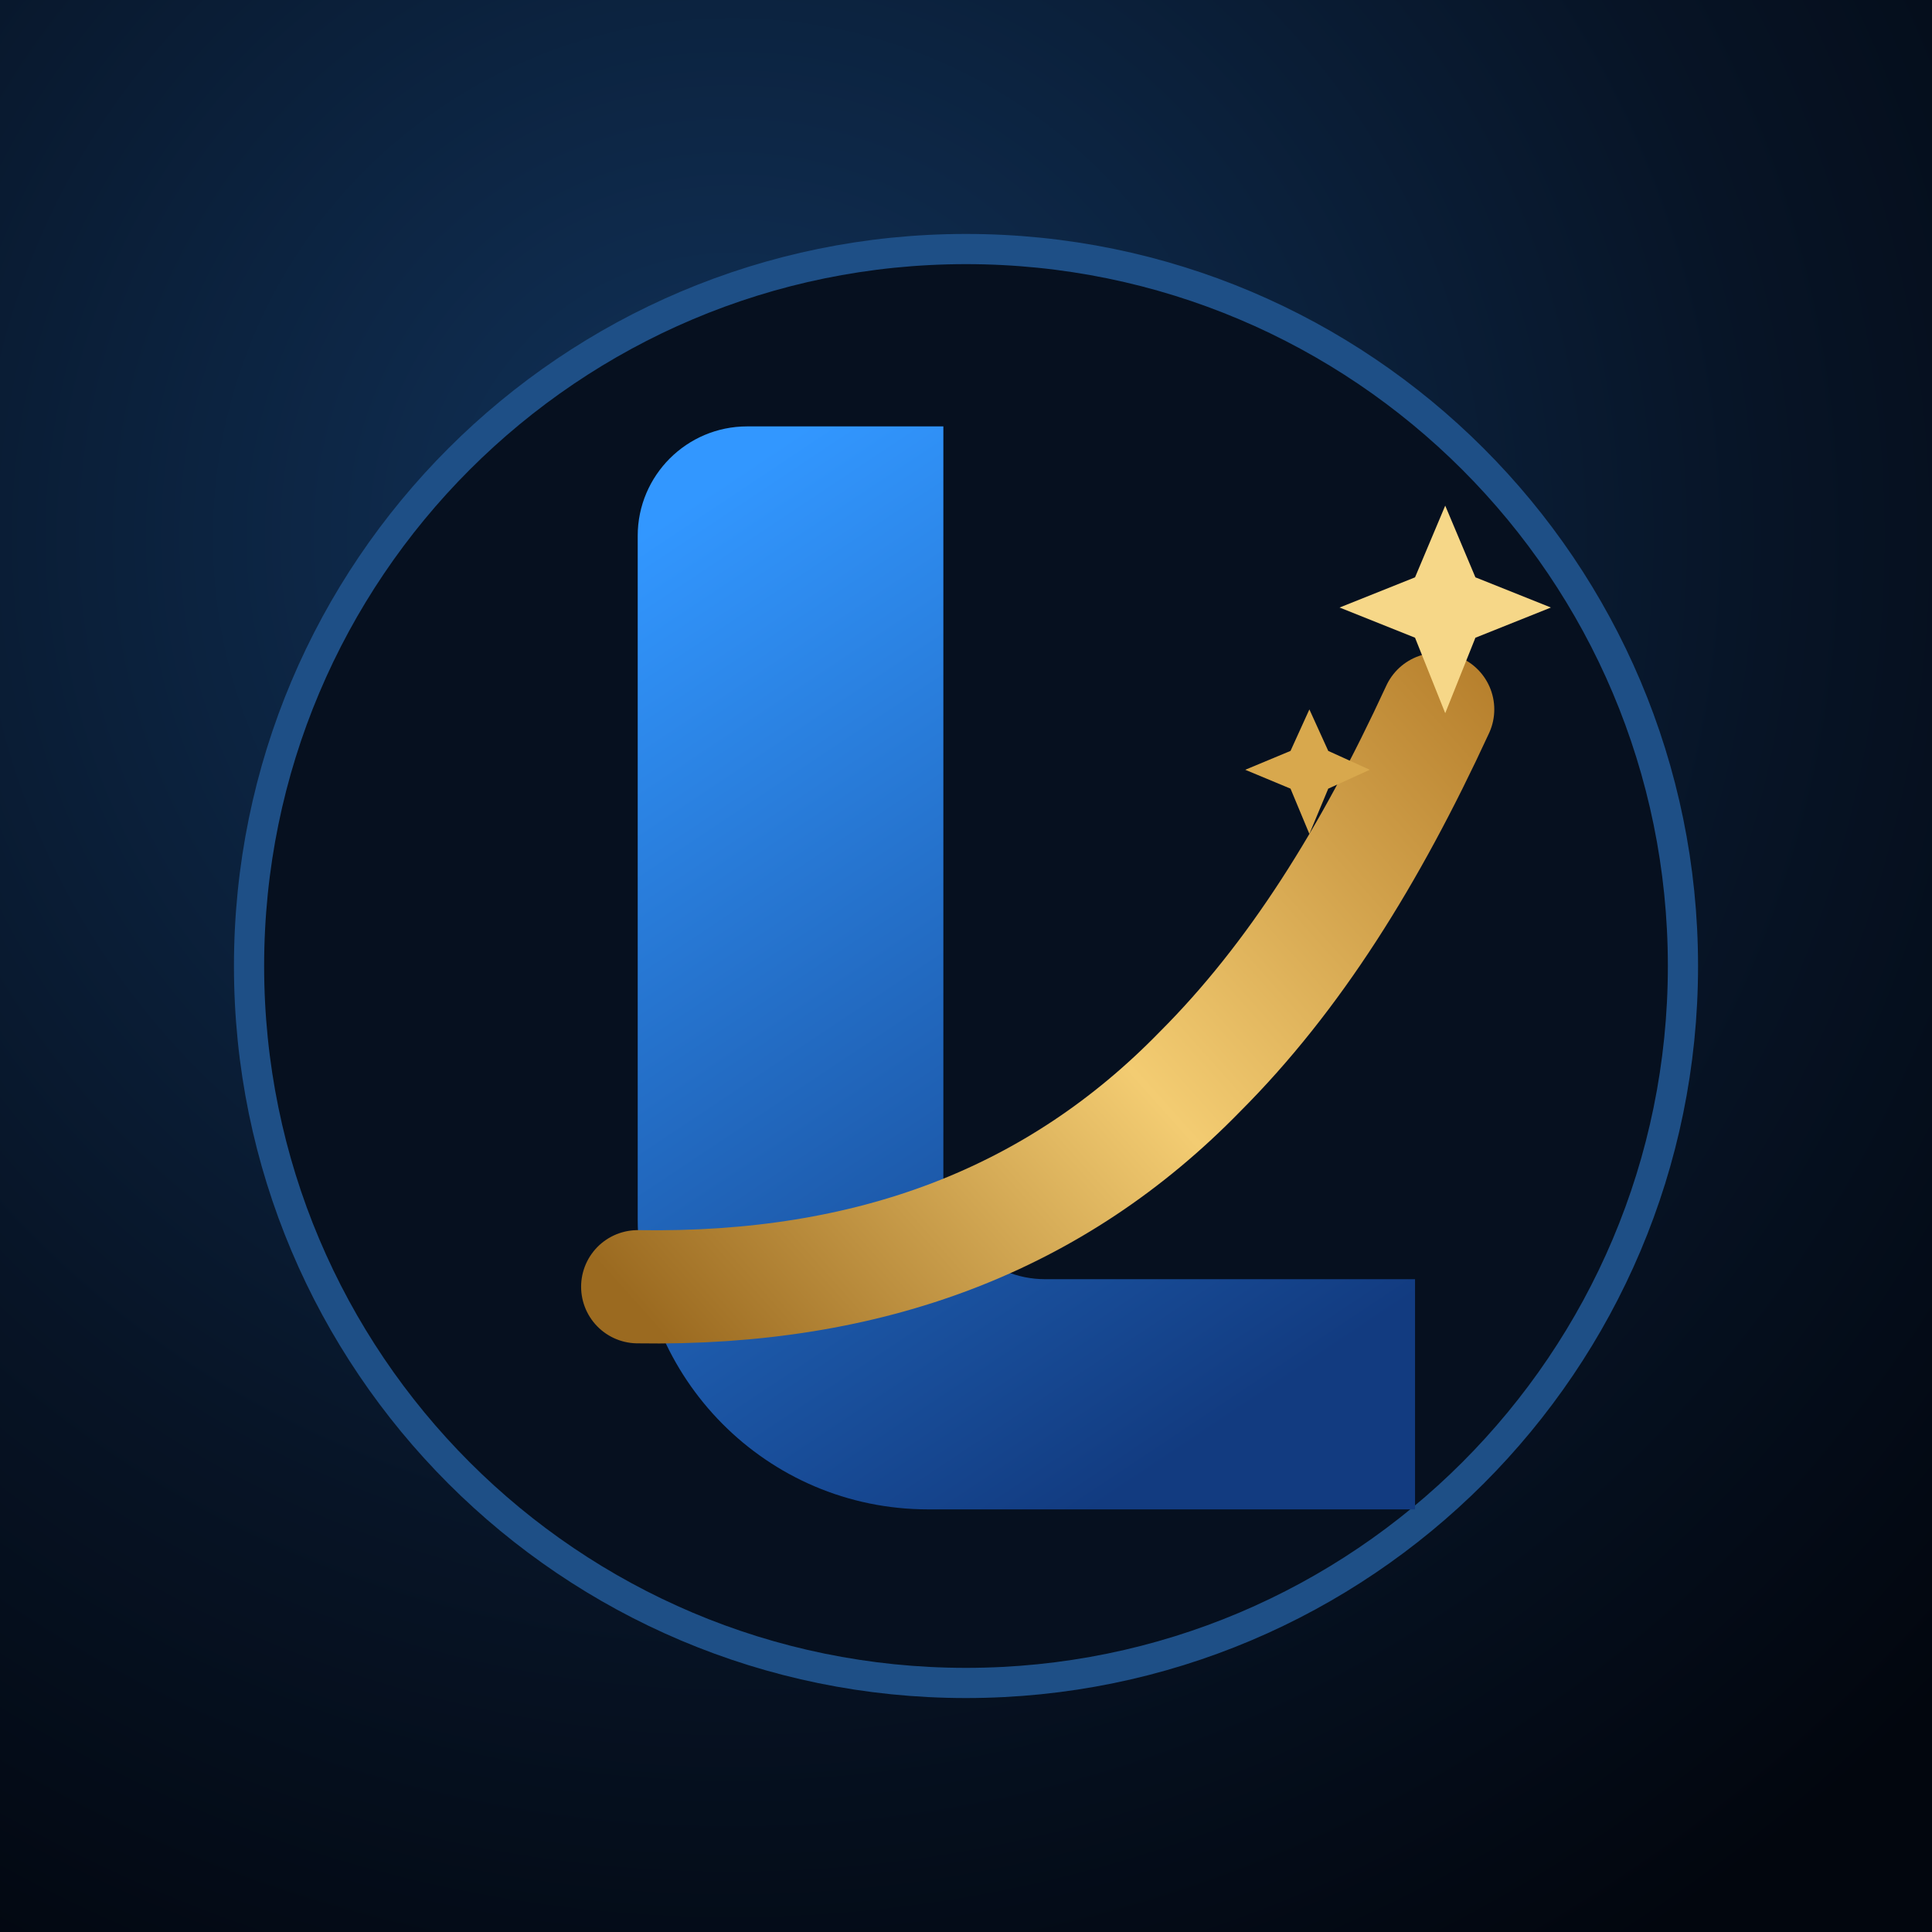
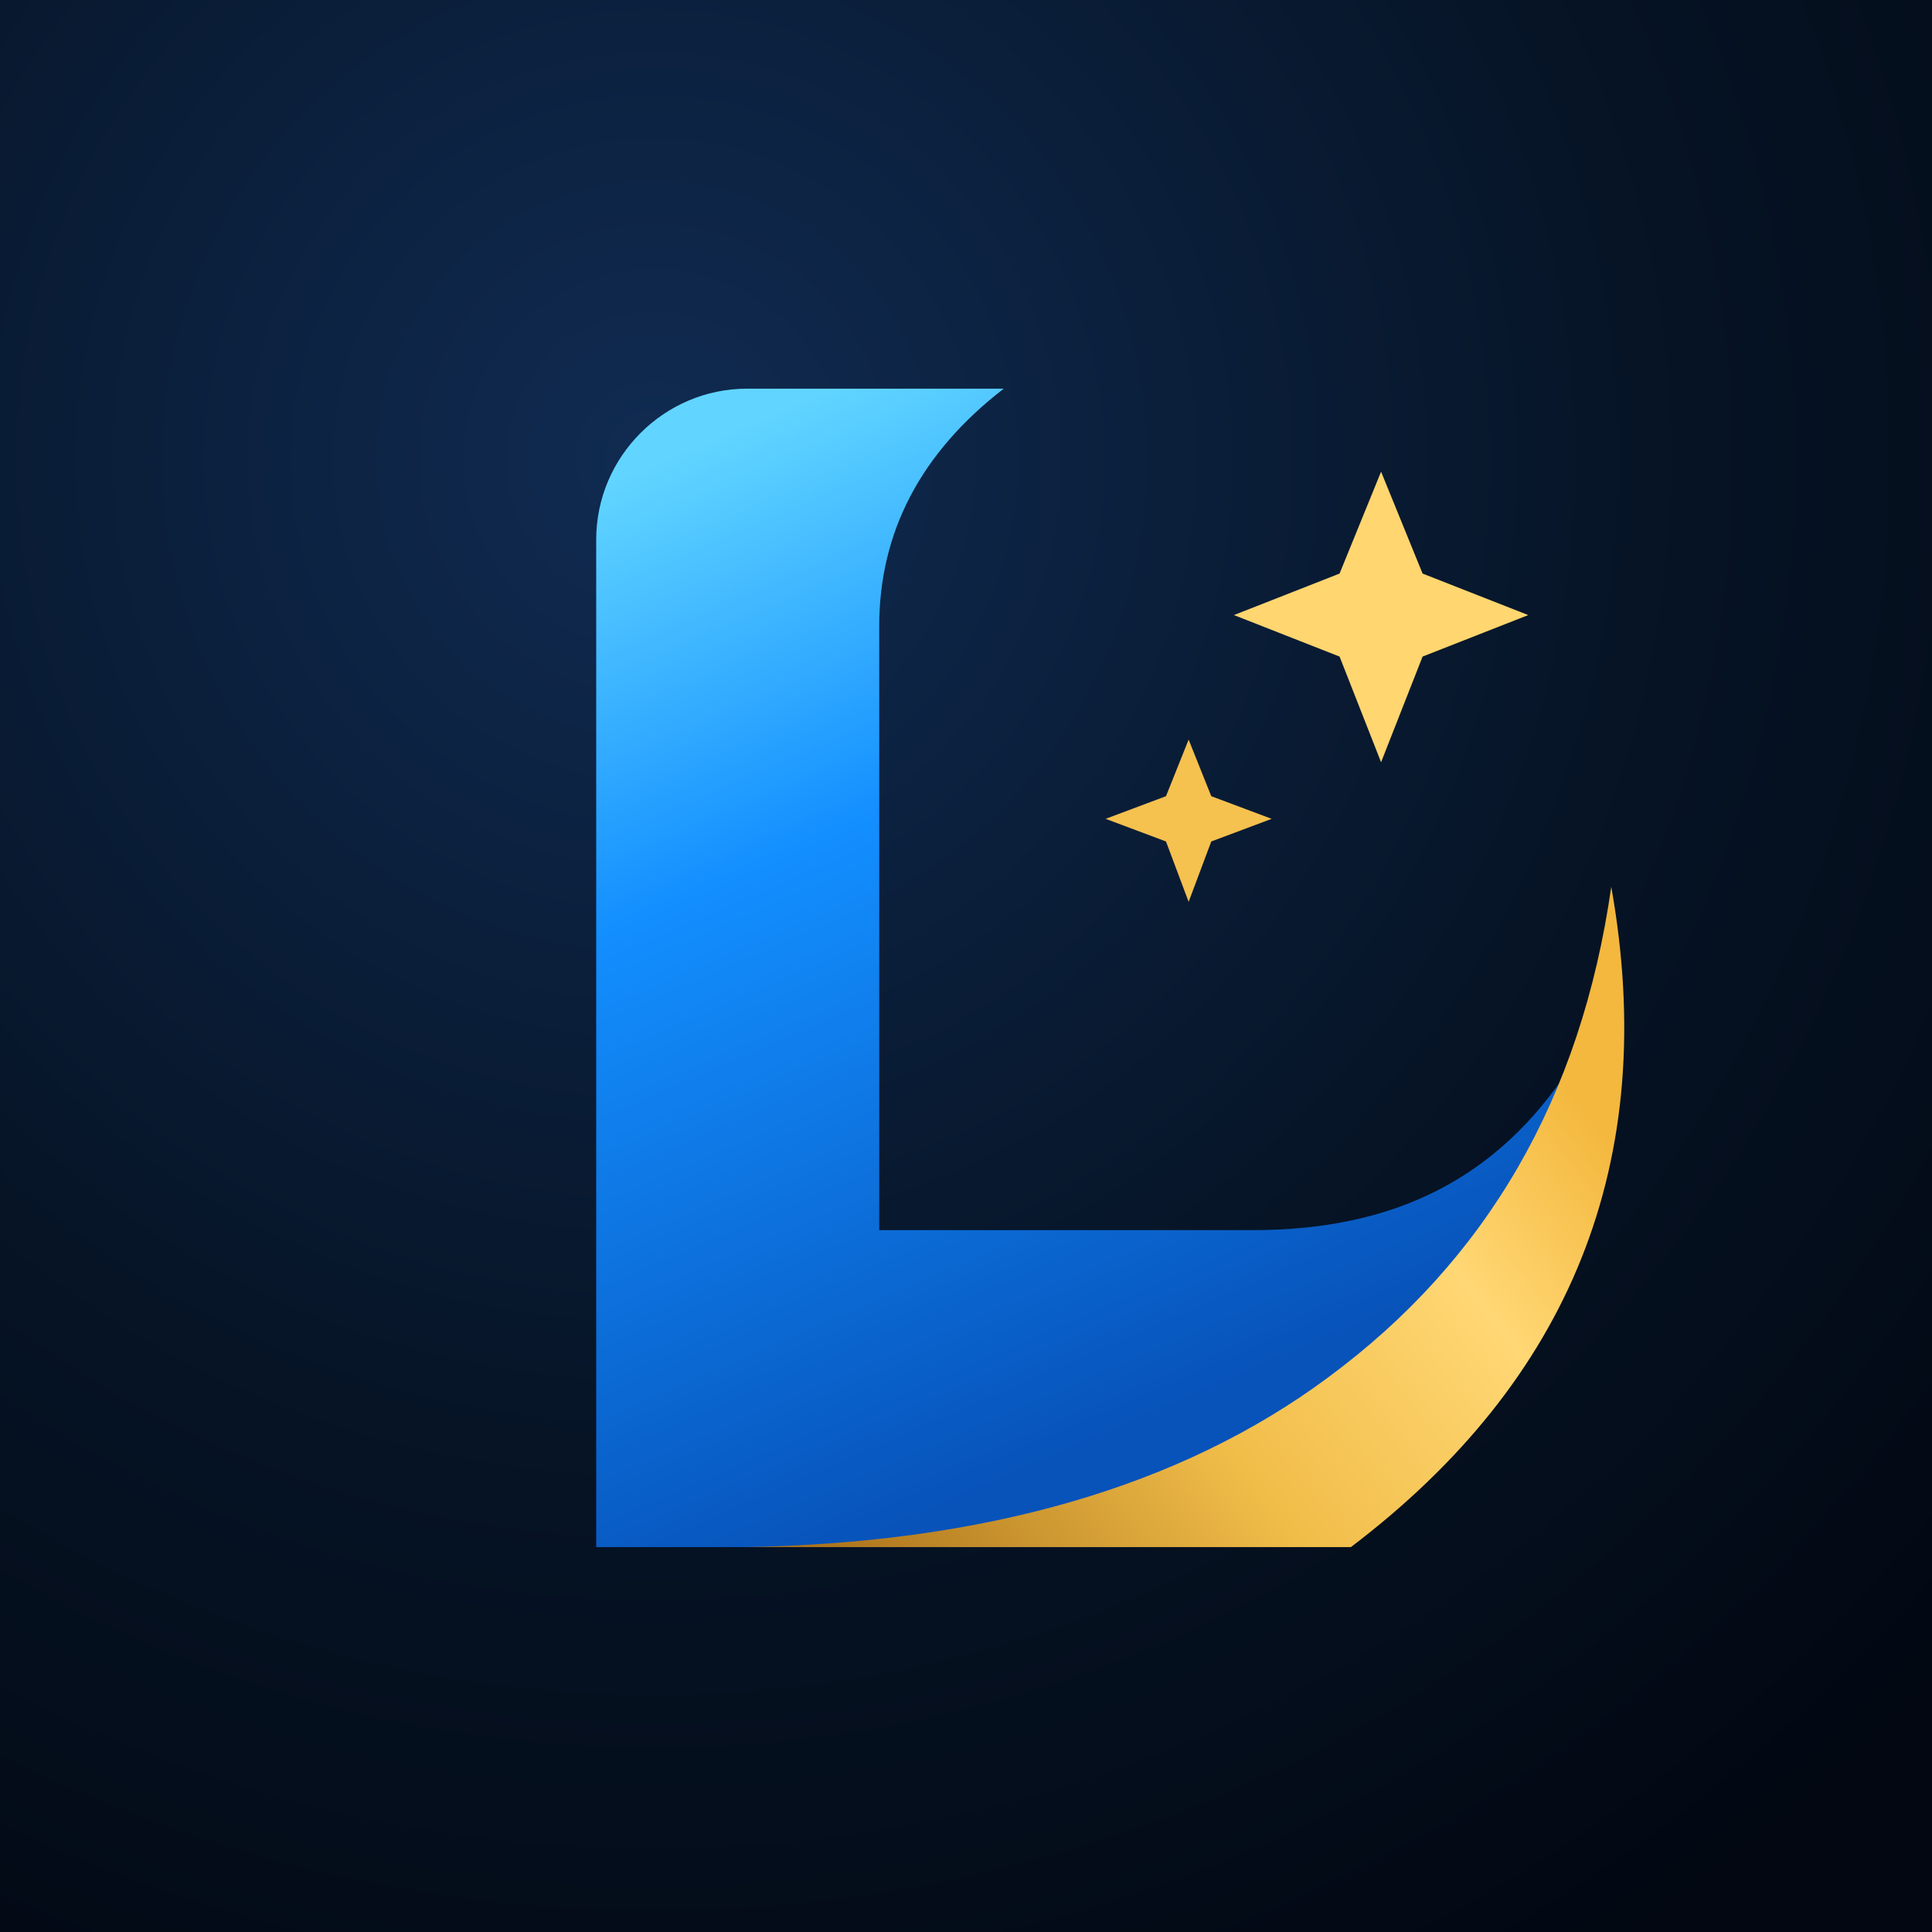
<svg xmlns="http://www.w3.org/2000/svg" viewBox="0 0 512 512" role="img" aria-labelledby="title desc">
  <defs>
-     <radialGradient id="bg" cx="38%" cy="28%" r="86%">
-       <stop stop-color="#11335b" />
-       <stop offset=".62" stop-color="#071426" />
-       <stop offset="1" stop-color="#02060e" />
+     <radialGradient id="bg" cx="34%" cy="24%" r="92%">
+       <stop stop-color="#102b52" />
+       <stop offset=".55" stop-color="#061426" />
+       <stop offset="1" stop-color="#020711" />
    </radialGradient>
-     <linearGradient id="blue" x1="170" y1="142" x2="326" y2="376" gradientUnits="userSpaceOnUse">
-       <stop stop-color="#3297ff" />
-       <stop offset="1" stop-color="#123b80" />
+     <linearGradient id="blue" x1="159" y1="129" x2="272" y2="390" gradientUnits="userSpaceOnUse">
+       <stop stop-color="#61d5ff" />
+       <stop offset=".38" stop-color="#138fff" />
+       <stop offset="1" stop-color="#0753ba" />
    </linearGradient>
-     <linearGradient id="gold" x1="172" y1="350" x2="380" y2="164" gradientUnits="userSpaceOnUse">
-       <stop stop-color="#9b6a20" />
-       <stop offset=".5" stop-color="#f3cc72" />
-       <stop offset="1" stop-color="#b7802d" />
+     <linearGradient id="gold" x1="193" y1="395" x2="382" y2="246" gradientUnits="userSpaceOnUse">
+       <stop stop-color="#a66d17" />
+       <stop offset=".46" stop-color="#f1bd49" />
+       <stop offset=".78" stop-color="#ffd774" />
+       <stop offset="1" stop-color="#f4b83e" />
    </linearGradient>
  </defs>
  <rect width="512" height="512" fill="url(#bg)" />
-   <circle cx="256" cy="256" r="190" fill="#06101f" stroke="#1e4f86" stroke-width="8" />
-   <path d="M169 142c0-16 13-29 29-29h52v199c0 15 12 27 27 27h98v61H246c-43 0-77-35-77-77V142z" fill="url(#blue)" />
-   <path d="M169 341c62 1 111-18 149-57 25-25 45-57 63-96" fill="none" stroke="url(#gold)" stroke-width="30" stroke-linecap="round" />
-   <path d="M383 134l8 19 20 8-20 8-8 20-8-20-20-8 20-8z" fill="#f6d788" />
-   <path d="M347 188l5 11 11 5-11 5-5 12-5-12-12-5 12-5z" fill="#d8a84d" />
+   <path d="M158 143c0-22 18-40 40-40h68c-22 17-33 38-33 63v160h99c38 0 65-14 84-43-7 75-48 127-122 127H158V143z" fill="url(#blue)" />
+   <path d="M197 410c64-1 116-16 155-45 42-31 67-74 75-130 13 73-11 131-69 175H197z" fill="url(#gold)" />
+   <path d="M366 125l11 27 28 11-28 11-11 28-11-28-28-11 28-11z" fill="#ffd66f" />
+   <path d="M315 196l6 15 16 6-16 6-6 16-6-16-16-6 16-6z" fill="#f5c14f" />
</svg>
